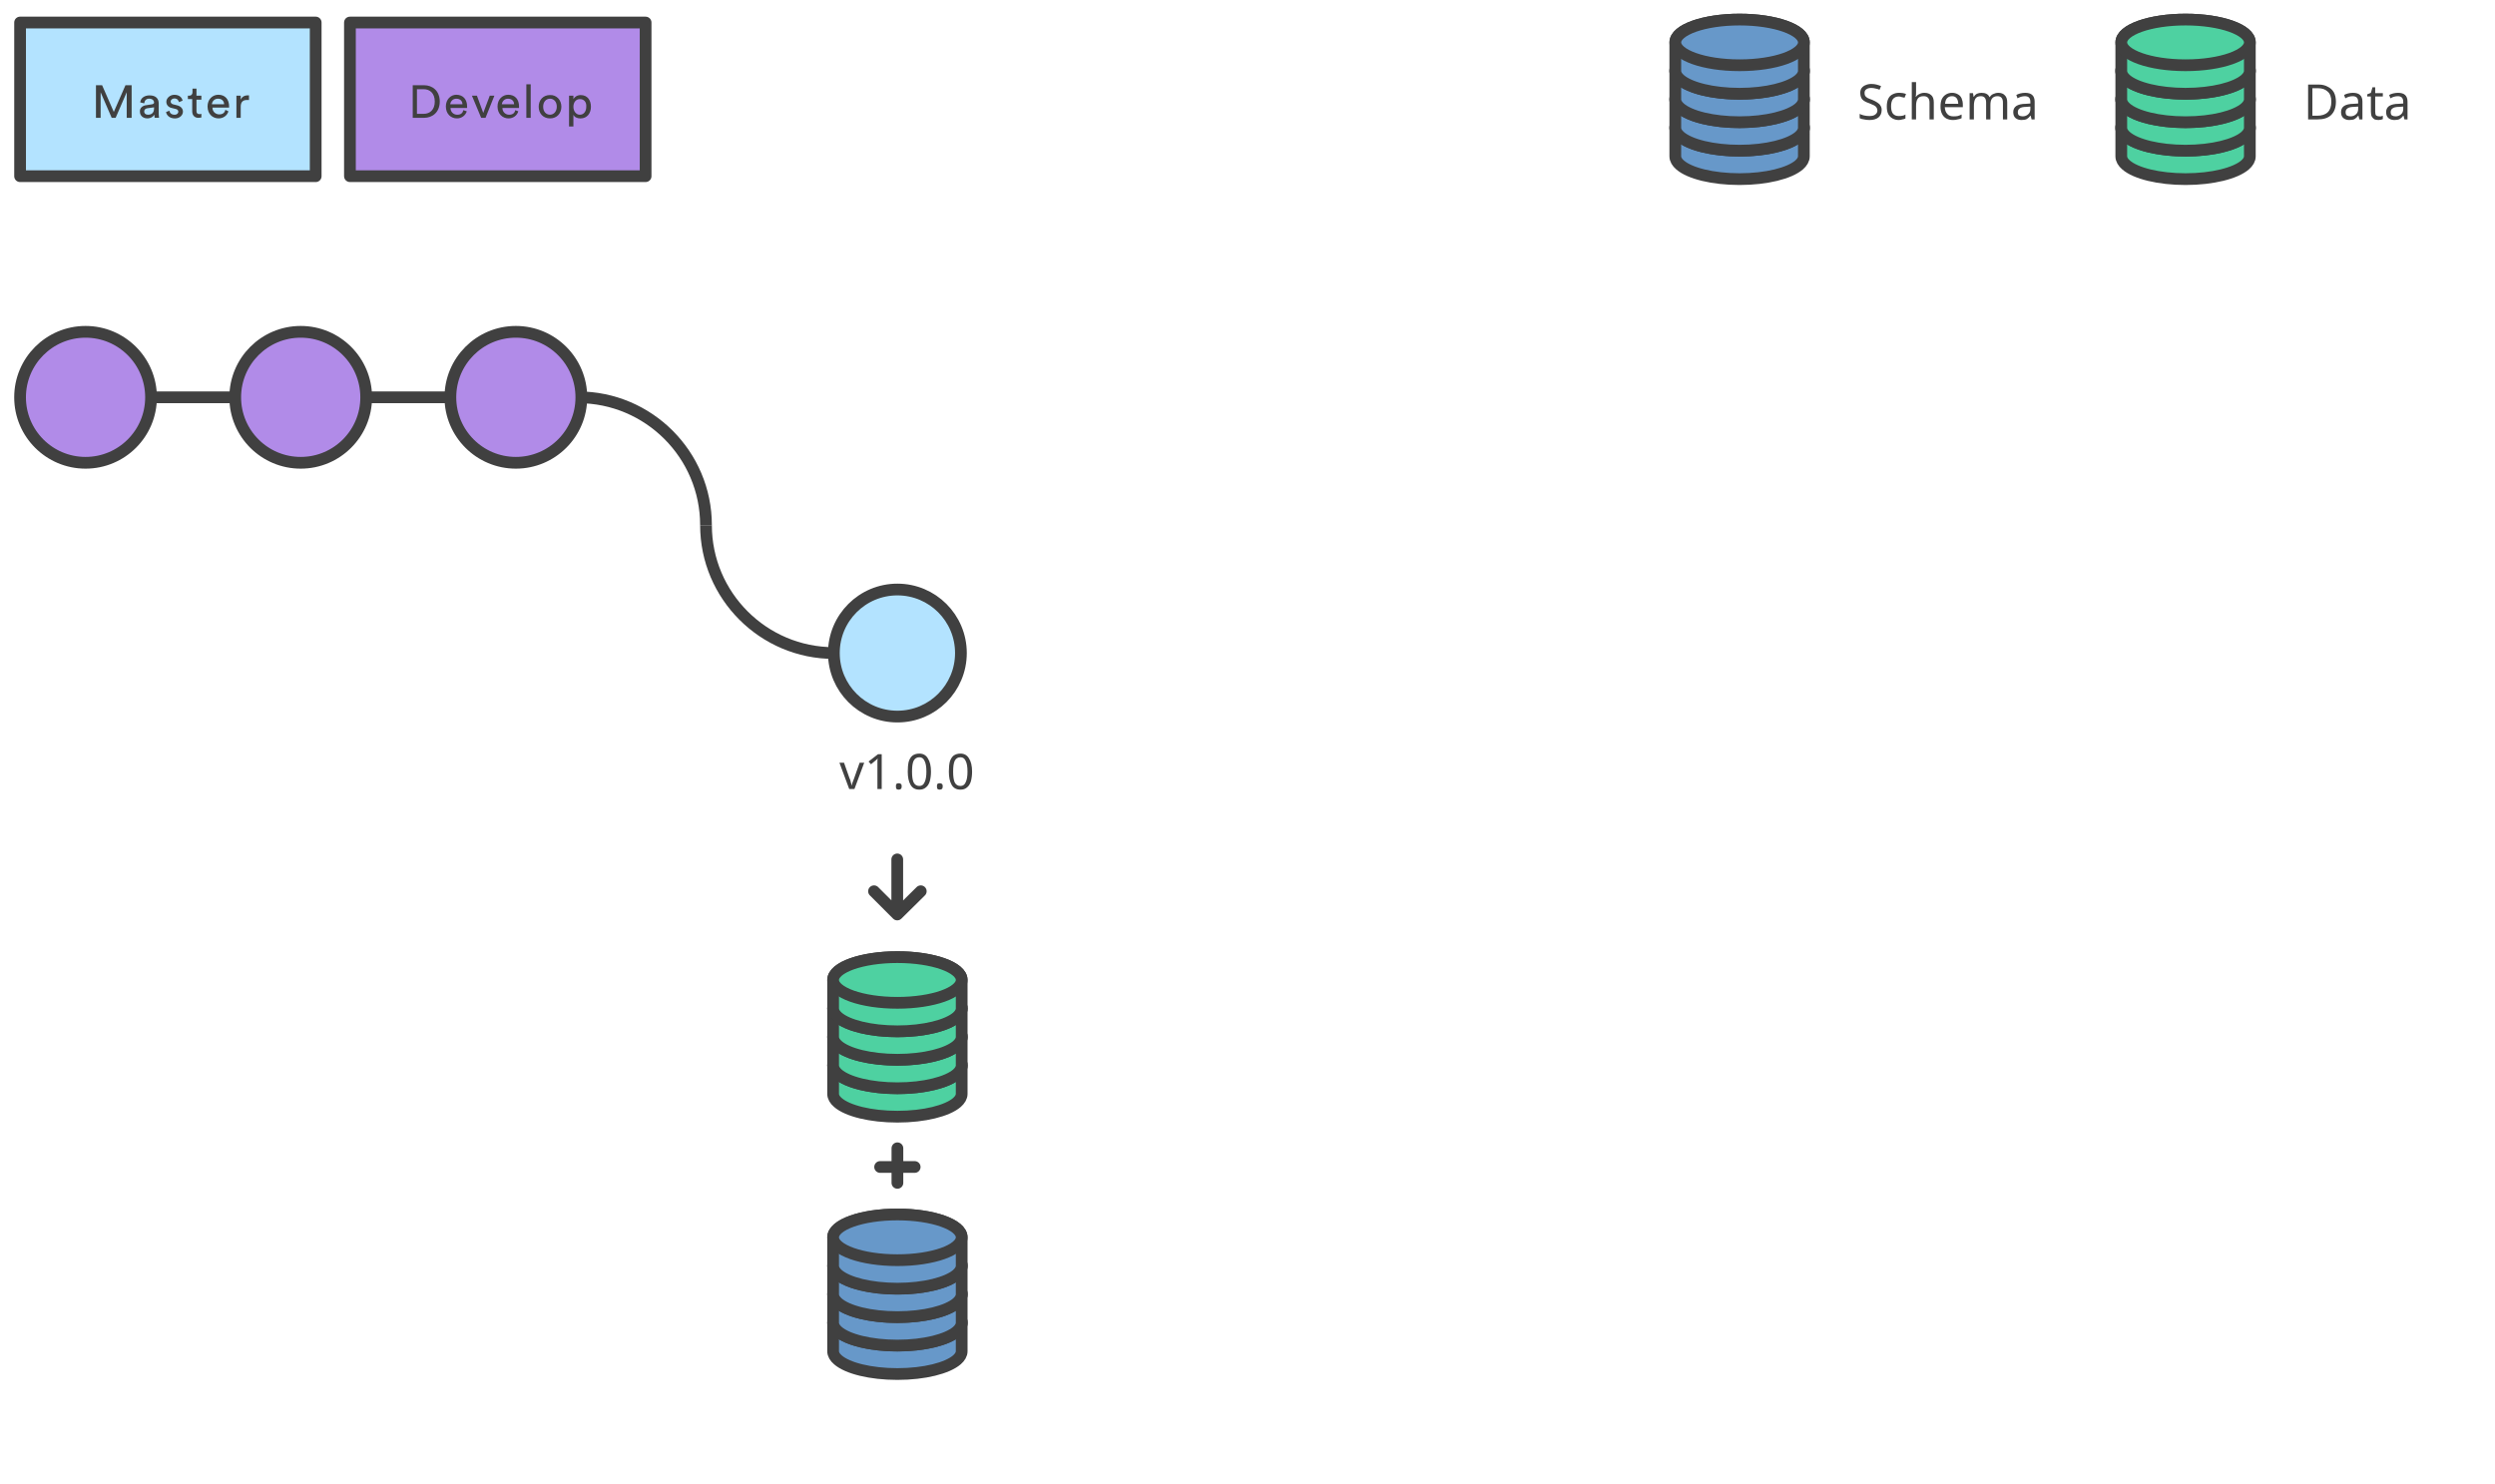
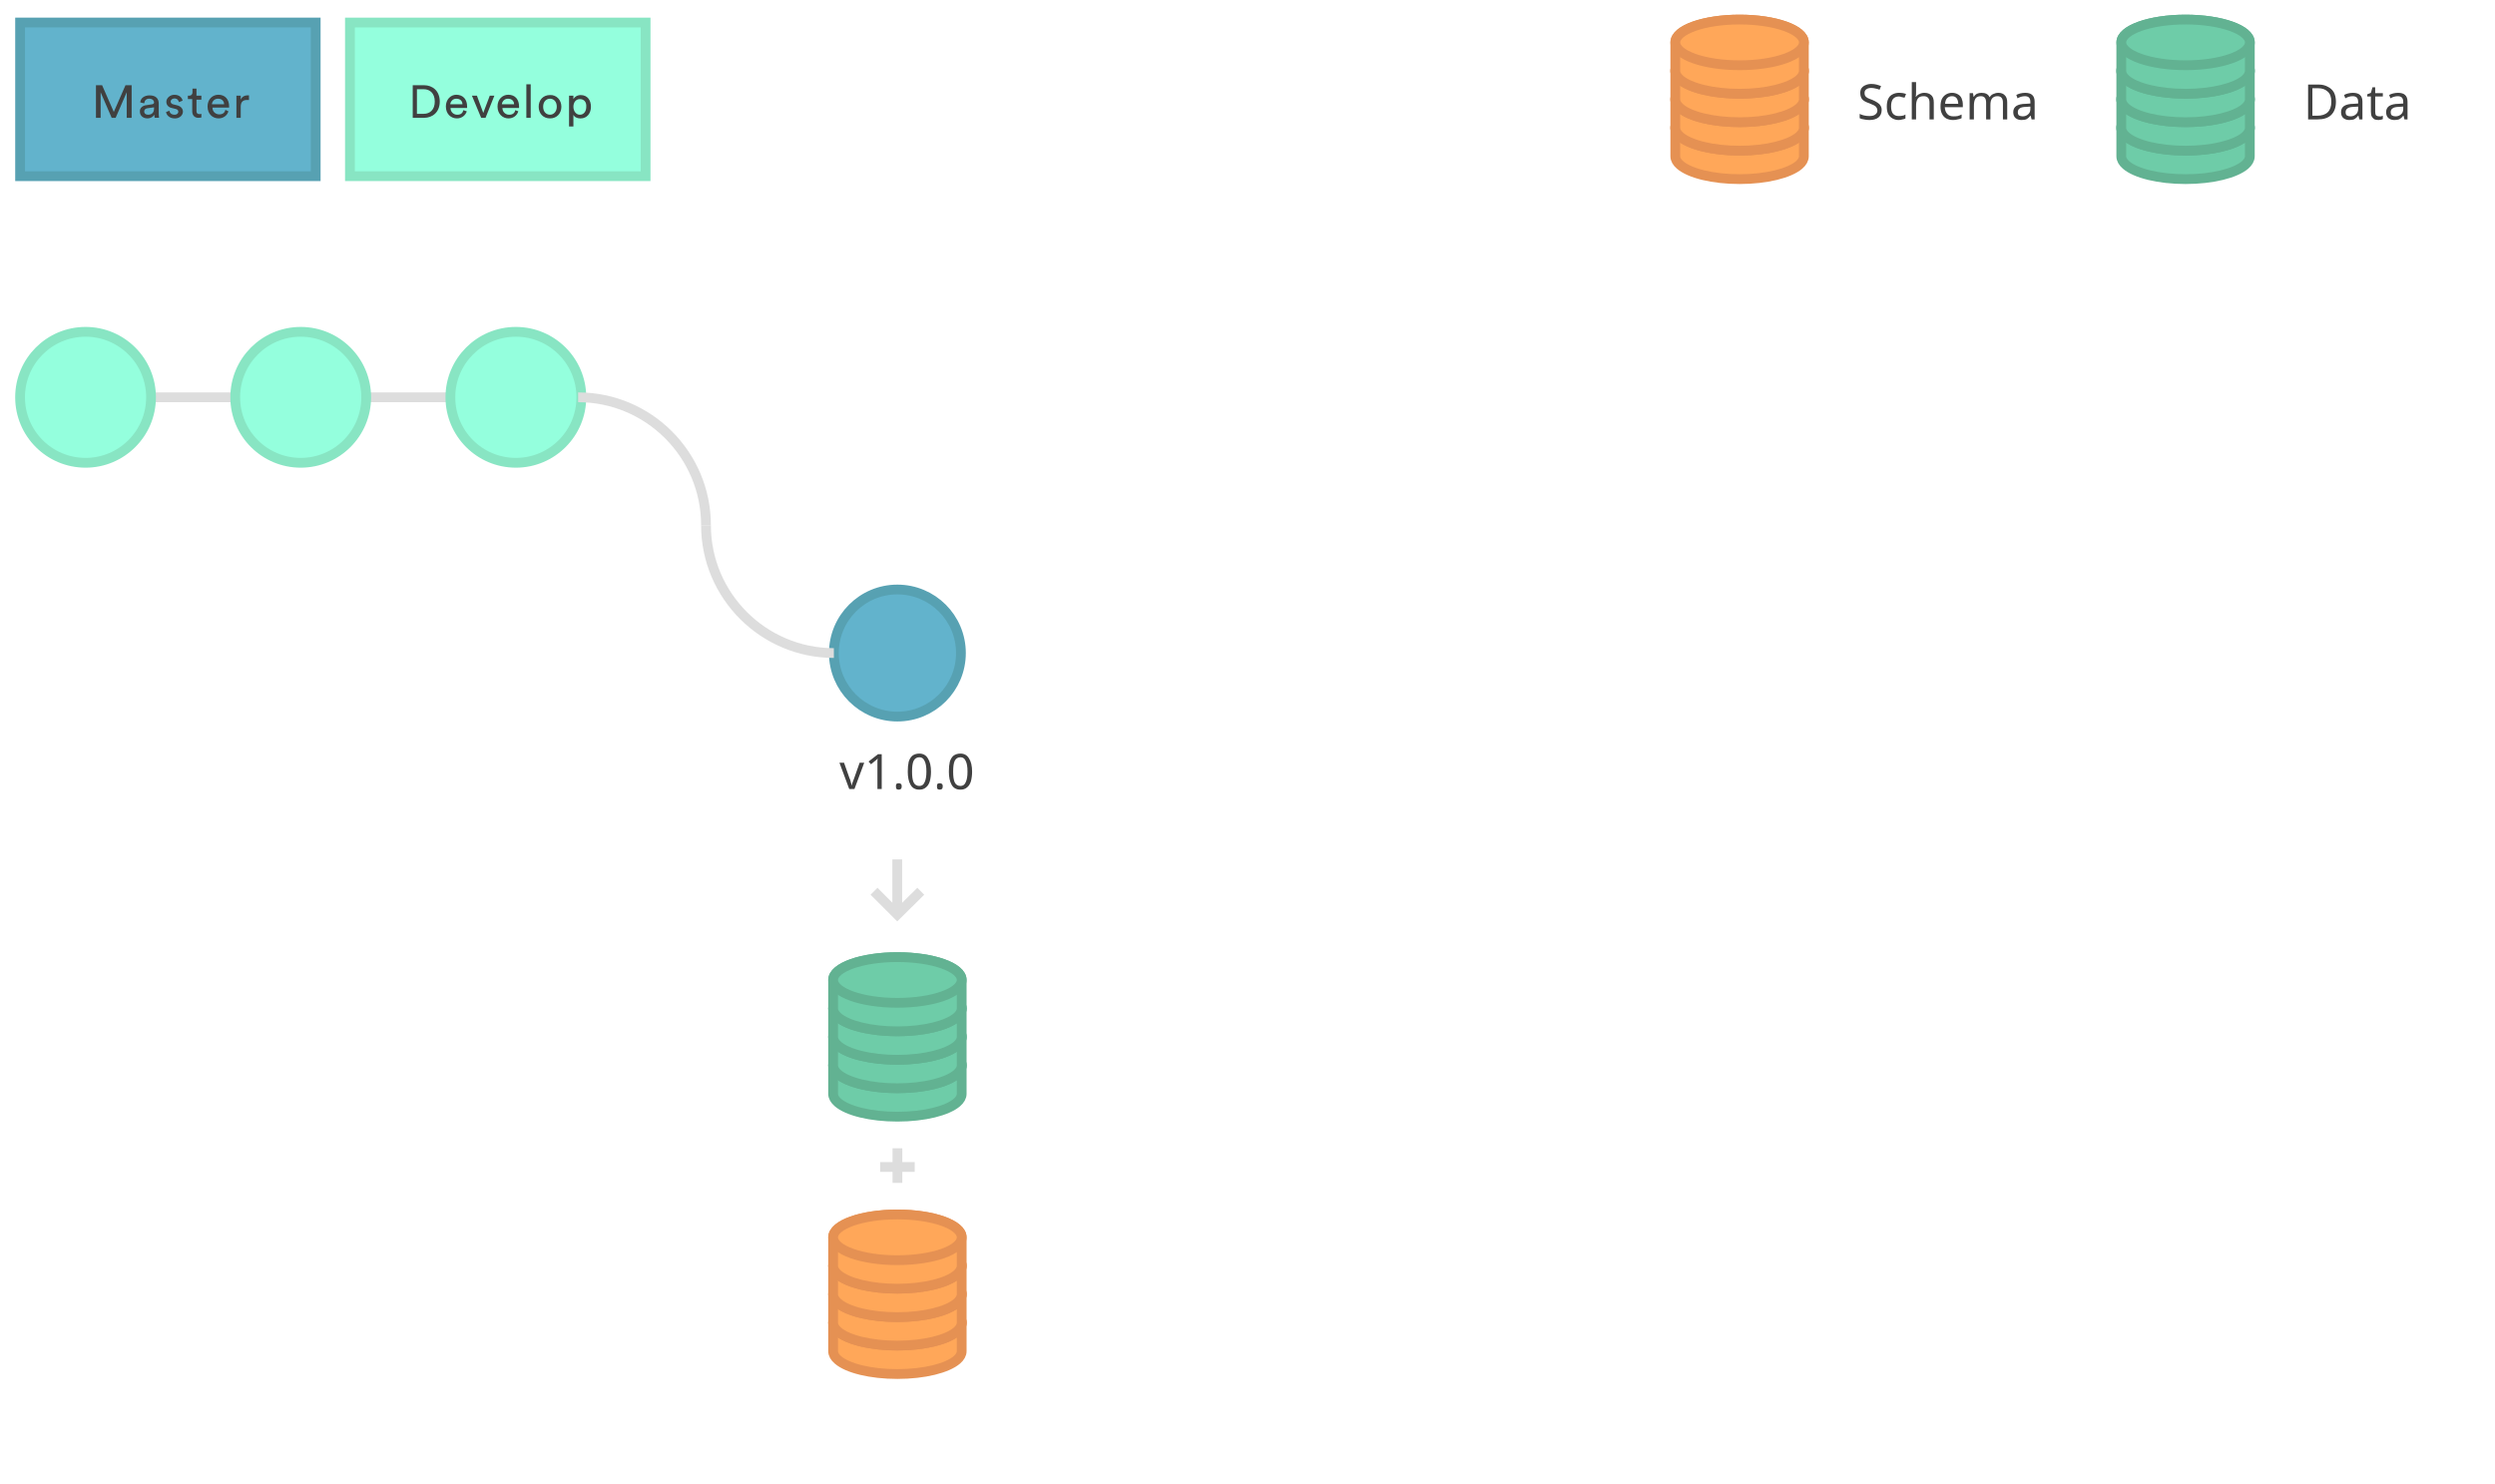
<svg xmlns="http://www.w3.org/2000/svg" version="1.1" id="Layer_1" x="0px" y="0px" width="127.559px" height="75.838px" viewBox="0 0 127.559 75.838" enable-background="new 0 0 127.559 75.838" xml:space="preserve">
  <path fill="none" stroke="#404040" stroke-width="0.6" stroke-miterlimit="10" d="M46.78,33.388h-4.146l0,0" />
-   <path fill="none" stroke="#404040" stroke-width="0.6" stroke-miterlimit="10" d="M27.569,20.313H4.721l0,0" />
-   <circle fill="#B3E3FF" stroke="#404040" stroke-width="0.6" stroke-miterlimit="10" cx="45.88" cy="33.388" r="3.248" />
+   <path fill="none" stroke="#DDDDDD" stroke-width="0.5" stroke-miterlimit="10" d="M27.569,20.313H4.721l0,0" />
+   <circle fill="#62B3CC" stroke="#57A1B2" stroke-width="0.5" stroke-miterlimit="10" cx="45.88" cy="33.388" r="3.248" />
  <g>
-     <path id="repo1_65_" fill="#6798C9" stroke="#404040" stroke-width="0.6" stroke-miterlimit="10" d="M42.594,67.627   c0-0.646,1.471-1.168,3.286-1.168s3.287,0.521,3.287,1.168 M42.594,67.627v1.455c0,0.157,0.088,0.31,0.245,0.442   c0.489,0.429,1.67,0.726,3.041,0.726c1.377,0,2.552-0.302,3.043-0.726c0.156-0.135,0.244-0.285,0.244-0.442v-1.455" />
-     <path fill="#6798C9" stroke="#404040" stroke-width="0.6" stroke-miterlimit="10" d="M49.167,67.627   c0,0.646-1.472,1.168-3.287,1.168s-3.286-0.521-3.286-1.168s1.471-1.168,3.286-1.168C47.697,66.459,49.167,66.981,49.167,67.627z" />
-     <path id="repo1_64_" fill="#6798C9" stroke="#404040" stroke-width="0.6" stroke-miterlimit="10" d="M42.594,66.172   c0-0.646,1.471-1.17,3.286-1.17s3.287,0.522,3.287,1.17 M42.594,66.172v1.455c0,0.156,0.088,0.308,0.245,0.442   c0.489,0.429,1.67,0.726,3.041,0.726c1.377,0,2.552-0.303,3.043-0.726c0.156-0.137,0.244-0.286,0.244-0.442v-1.455" />
-     <path fill="#6798C9" stroke="#404040" stroke-width="0.6" stroke-miterlimit="10" d="M49.167,66.172   c0,0.646-1.472,1.168-3.287,1.168s-3.286-0.521-3.286-1.168s1.471-1.17,3.286-1.17C47.697,65.002,49.167,65.526,49.167,66.172z" />
-     <path id="repo1_63_" fill="#6798C9" stroke="#404040" stroke-width="0.6" stroke-miterlimit="10" d="M42.594,64.717   c0-0.647,1.471-1.17,3.286-1.17s3.287,0.521,3.287,1.17 M42.594,64.717v1.455c0,0.156,0.088,0.308,0.245,0.442   c0.489,0.429,1.67,0.726,3.041,0.726c1.377,0,2.552-0.303,3.043-0.726c0.156-0.137,0.244-0.286,0.244-0.442v-1.455" />
-     <path fill="#6798C9" stroke="#404040" stroke-width="0.6" stroke-miterlimit="10" d="M49.167,64.717   c0,0.646-1.472,1.169-3.287,1.169s-3.286-0.523-3.286-1.169c0-0.647,1.471-1.17,3.286-1.17   C47.697,63.547,49.167,64.069,49.167,64.717z" />
-     <path id="repo1_62_" fill="#6798C9" stroke="#404040" stroke-width="0.6" stroke-miterlimit="10" d="M42.594,63.261   c0-0.646,1.471-1.169,3.286-1.169s3.287,0.521,3.287,1.169 M42.594,63.261v1.456c0,0.154,0.088,0.308,0.245,0.443   c0.489,0.426,1.67,0.726,3.041,0.726c1.377,0,2.552-0.304,3.043-0.726c0.156-0.138,0.244-0.289,0.244-0.443v-1.456" />
-     <path fill="#6798C9" stroke="#404040" stroke-width="0.6" stroke-miterlimit="10" d="M49.167,63.261   c0,0.645-1.472,1.168-3.287,1.168s-3.286-0.521-3.286-1.168c0-0.648,1.471-1.169,3.286-1.169   C47.697,62.092,49.167,62.614,49.167,63.261z" />
+     <path id="repo1_65_" fill="#FFA759" stroke="#E59153" stroke-width="0.5" stroke-miterlimit="10" d="M42.594,67.627   c0-0.646,1.471-1.168,3.286-1.168c1.814,0,3.287,0.521,3.287,1.168 M42.594,67.627v1.455c0,0.157,0.088,0.31,0.245,0.442   c0.489,0.429,1.67,0.726,3.041,0.726c1.377,0,2.552-0.302,3.043-0.726c0.156-0.135,0.244-0.285,0.244-0.442v-1.455" />
+     <path fill="#FFA759" stroke="#E59153" stroke-width="0.5" stroke-miterlimit="10" d="M49.167,67.627   c0,0.646-1.473,1.168-3.287,1.168c-1.815,0-3.286-0.521-3.286-1.168s1.471-1.168,3.286-1.168   C47.697,66.459,49.167,66.981,49.167,67.627z" />
+     <path id="repo1_64_" fill="#FFA759" stroke="#E59153" stroke-width="0.5" stroke-miterlimit="10" d="M42.594,66.172   c0-0.646,1.471-1.17,3.286-1.17c1.814,0,3.287,0.522,3.287,1.17 M42.594,66.172v1.455c0,0.156,0.088,0.308,0.245,0.442   c0.489,0.429,1.67,0.726,3.041,0.726c1.377,0,2.552-0.303,3.043-0.726c0.156-0.137,0.244-0.286,0.244-0.442v-1.455" />
+     <path fill="#FFA759" stroke="#E59153" stroke-width="0.5" stroke-miterlimit="10" d="M49.167,66.172   c0,0.646-1.473,1.168-3.287,1.168c-1.815,0-3.286-0.521-3.286-1.168s1.471-1.17,3.286-1.17   C47.697,65.002,49.167,65.526,49.167,66.172z" />
+     <path id="repo1_63_" fill="#FFA759" stroke="#E59153" stroke-width="0.5" stroke-miterlimit="10" d="M42.594,64.717   c0-0.647,1.471-1.17,3.286-1.17c1.814,0,3.287,0.521,3.287,1.17 M42.594,64.717v1.455c0,0.156,0.088,0.308,0.245,0.442   c0.489,0.429,1.67,0.726,3.041,0.726c1.377,0,2.552-0.303,3.043-0.726c0.156-0.137,0.244-0.286,0.244-0.442v-1.455" />
+     <path fill="#FFA759" stroke="#E59153" stroke-width="0.5" stroke-miterlimit="10" d="M49.167,64.717   c0,0.646-1.473,1.169-3.287,1.169c-1.815,0-3.286-0.523-3.286-1.169c0-0.647,1.471-1.17,3.286-1.17   C47.697,63.547,49.167,64.069,49.167,64.717z" />
+     <path id="repo1_62_" fill="#FFA759" stroke="#E59153" stroke-width="0.5" stroke-miterlimit="10" d="M42.594,63.261   c0-0.646,1.471-1.169,3.286-1.169c1.814,0,3.287,0.521,3.287,1.169 M42.594,63.261v1.456c0,0.154,0.088,0.308,0.245,0.443   c0.489,0.426,1.67,0.726,3.041,0.726c1.377,0,2.552-0.304,3.043-0.726c0.156-0.138,0.244-0.289,0.244-0.443v-1.456" />
+     <path fill="#FFA759" stroke="#E59153" stroke-width="0.5" stroke-miterlimit="10" d="M49.167,63.261   c0,0.646-1.473,1.168-3.287,1.168c-1.815,0-3.286-0.521-3.286-1.168c0-0.648,1.471-1.169,3.286-1.169   C47.697,62.092,49.167,62.614,49.167,63.261z" />
  </g>
  <g>
-     <path id="repo1_61_" fill="#4ED1A1" stroke="#404040" stroke-width="0.6" stroke-linecap="round" stroke-linejoin="round" stroke-miterlimit="10" d="   M42.594,54.47c0-0.646,1.471-1.168,3.286-1.168s3.287,0.52,3.287,1.168 M42.594,54.47v1.454c0,0.158,0.088,0.31,0.245,0.443   c0.489,0.428,1.67,0.725,3.041,0.725c1.377,0,2.552-0.301,3.043-0.725c0.156-0.136,0.244-0.285,0.244-0.443V54.47" />
-     <path fill="#4ED1A1" stroke="#404040" stroke-width="0.6" stroke-linecap="round" stroke-linejoin="round" stroke-miterlimit="10" d="   M49.167,54.47c0,0.645-1.472,1.168-3.287,1.168s-3.286-0.521-3.286-1.168c0-0.648,1.471-1.168,3.286-1.168   C47.697,53.302,49.167,53.823,49.167,54.47z" />
-     <path id="repo1_60_" fill="#4ED1A1" stroke="#404040" stroke-width="0.6" stroke-linecap="round" stroke-linejoin="round" stroke-miterlimit="10" d="   M42.594,53.015c0-0.646,1.471-1.17,3.286-1.17s3.287,0.522,3.287,1.17 M42.594,53.015v1.455c0,0.155,0.088,0.307,0.245,0.442   c0.489,0.428,1.67,0.726,3.041,0.726c1.377,0,2.552-0.304,3.043-0.726c0.156-0.138,0.244-0.287,0.244-0.442v-1.455" />
-     <path fill="#4ED1A1" stroke="#404040" stroke-width="0.6" stroke-linecap="round" stroke-linejoin="round" stroke-miterlimit="10" d="   M49.167,53.015c0,0.646-1.472,1.168-3.287,1.168s-3.286-0.521-3.286-1.168c0-0.647,1.471-1.17,3.286-1.17   C47.697,51.845,49.167,52.367,49.167,53.015z" />
-     <path id="repo1_59_" fill="#4ED1A1" stroke="#404040" stroke-width="0.6" stroke-linecap="round" stroke-linejoin="round" stroke-miterlimit="10" d="   M42.594,51.56c0-0.648,1.471-1.17,3.286-1.17s3.287,0.521,3.287,1.17 M42.594,51.56v1.455c0,0.155,0.088,0.307,0.245,0.442   c0.489,0.429,1.67,0.726,3.041,0.726c1.377,0,2.552-0.304,3.043-0.726c0.156-0.138,0.244-0.287,0.244-0.442V51.56" />
-     <path fill="#4ED1A1" stroke="#404040" stroke-width="0.6" stroke-linecap="round" stroke-linejoin="round" stroke-miterlimit="10" d="   M49.167,51.56c0,0.645-1.472,1.168-3.287,1.168s-3.286-0.523-3.286-1.168c0-0.648,1.471-1.17,3.286-1.17   C47.697,50.39,49.167,50.91,49.167,51.56z" />
-     <path id="repo1_58_" fill="#4ED1A1" stroke="#404040" stroke-width="0.6" stroke-linecap="round" stroke-linejoin="round" stroke-miterlimit="10" d="   M42.594,50.103c0-0.646,1.471-1.168,3.286-1.168s3.287,0.521,3.287,1.168 M42.594,50.103v1.457c0,0.153,0.088,0.307,0.245,0.442   c0.489,0.427,1.67,0.726,3.041,0.726c1.377,0,2.552-0.304,3.043-0.726c0.156-0.138,0.244-0.289,0.244-0.442v-1.457" />
-     <path fill="#4ED1A1" stroke="#404040" stroke-width="0.6" stroke-linecap="round" stroke-linejoin="round" stroke-miterlimit="10" d="   M49.167,50.103c0,0.646-1.472,1.168-3.287,1.168s-3.286-0.521-3.286-1.168c0-0.647,1.471-1.168,3.286-1.168   C47.697,48.935,49.167,49.455,49.167,50.103z" />
+     <path id="repo1_61_" fill="#6ECCA8" stroke="#62B292" stroke-width="0.5" stroke-miterlimit="10" d="M42.594,54.47   c0-0.646,1.471-1.168,3.286-1.168c1.814,0,3.287,0.52,3.287,1.168 M42.594,54.47v1.454c0,0.158,0.088,0.31,0.245,0.443   c0.489,0.428,1.67,0.725,3.041,0.725c1.377,0,2.552-0.301,3.043-0.725c0.156-0.136,0.244-0.285,0.244-0.443V54.47" />
+     <path fill="#6ECCA8" stroke="#62B292" stroke-width="0.5" stroke-miterlimit="10" d="M49.167,54.47   c0,0.646-1.473,1.168-3.287,1.168c-1.815,0-3.286-0.521-3.286-1.168c0-0.648,1.471-1.168,3.286-1.168   C47.697,53.302,49.167,53.823,49.167,54.47z" />
+     <path id="repo1_60_" fill="#6ECCA8" stroke="#62B292" stroke-width="0.5" stroke-miterlimit="10" d="M42.594,53.015   c0-0.646,1.471-1.17,3.286-1.17c1.814,0,3.287,0.522,3.287,1.17 M42.594,53.015v1.455c0,0.155,0.088,0.307,0.245,0.442   c0.489,0.428,1.67,0.726,3.041,0.726c1.377,0,2.552-0.304,3.043-0.726c0.156-0.138,0.244-0.287,0.244-0.442v-1.455" />
+     <path fill="#6ECCA8" stroke="#62B292" stroke-width="0.5" stroke-miterlimit="10" d="M49.167,53.015   c0,0.646-1.473,1.168-3.287,1.168c-1.815,0-3.286-0.521-3.286-1.168c0-0.646,1.471-1.17,3.286-1.17   C47.697,51.845,49.167,52.367,49.167,53.015z" />
+     <path id="repo1_59_" fill="#6ECCA8" stroke="#62B292" stroke-width="0.5" stroke-miterlimit="10" d="M42.594,51.56   c0-0.647,1.471-1.17,3.286-1.17c1.814,0,3.287,0.521,3.287,1.17 M42.594,51.56v1.455c0,0.155,0.088,0.307,0.245,0.442   c0.489,0.429,1.67,0.726,3.041,0.726c1.377,0,2.552-0.304,3.043-0.726c0.156-0.138,0.244-0.287,0.244-0.442V51.56" />
+     <path fill="#6ECCA8" stroke="#62B292" stroke-width="0.5" stroke-miterlimit="10" d="M49.167,51.56   c0,0.646-1.473,1.168-3.287,1.168c-1.815,0-3.286-0.522-3.286-1.168c0-0.647,1.471-1.17,3.286-1.17   C47.697,50.39,49.167,50.91,49.167,51.56z" />
+     <path id="repo1_58_" fill="#6ECCA8" stroke="#62B292" stroke-width="0.5" stroke-miterlimit="10" d="M42.594,50.103   c0-0.646,1.471-1.168,3.286-1.168c1.814,0,3.287,0.521,3.287,1.168 M42.594,50.103v1.457c0,0.153,0.088,0.308,0.245,0.442   c0.489,0.427,1.67,0.726,3.041,0.726c1.377,0,2.552-0.304,3.043-0.726c0.156-0.138,0.244-0.289,0.244-0.442v-1.457" />
+     <path fill="#6ECCA8" stroke="#62B292" stroke-width="0.5" stroke-miterlimit="10" d="M49.167,50.103   c0,0.646-1.473,1.168-3.287,1.168c-1.815,0-3.286-0.521-3.286-1.168c0-0.646,1.471-1.168,3.286-1.168   C47.697,48.935,49.167,49.455,49.167,50.103z" />
  </g>
-   <text transform="matrix(1 0 0 1 42.9177 40.3408)" fill="#404040" font-family="'NettoOT-Bold'" font-size="2.5">v1.0.0</text>
-   <circle fill="#B18BE8" stroke="#404040" stroke-width="0.6" stroke-miterlimit="10" cx="26.374" cy="20.313" r="3.348" />
-   <path fill="none" stroke="#404040" stroke-width="0.6" stroke-linecap="round" stroke-linejoin="round" stroke-miterlimit="10" d="  M45.873,46.519v-2.58 M47.075,45.567l-1.202,1.188l-1.188-1.188" />
+   <text transform="matrix(1 0 0 1 42.9182 40.3408)" fill="#404040" font-family="'NettoOT-Bold'" font-size="2.5">v1.0.0</text>
+   <circle fill="#94FFDD" stroke="#88E5C3" stroke-width="0.5" stroke-miterlimit="10" cx="26.374" cy="20.313" r="3.348" />
+   <path fill="none" stroke="#DDDDDD" stroke-width="0.5" stroke-miterlimit="10" d="M45.873,46.519v-2.58 M47.075,45.567l-1.202,1.188  l-1.188-1.188" />
  <g>
-     <line fill="none" stroke="#404040" stroke-width="0.6" stroke-linecap="round" stroke-linejoin="round" stroke-miterlimit="10" x1="45.881" y1="58.708" x2="45.881" y2="60.476" />
-     <line fill="none" stroke="#404040" stroke-width="0.6" stroke-linecap="round" stroke-linejoin="round" stroke-miterlimit="10" x1="44.997" y1="59.664" x2="46.764" y2="59.664" />
+     <line fill="none" stroke="#DDDDDD" stroke-width="0.5" stroke-miterlimit="10" x1="45.881" y1="58.708" x2="45.881" y2="60.476" />
+     <line fill="none" stroke="#DDDDDD" stroke-width="0.5" stroke-miterlimit="10" x1="44.997" y1="59.664" x2="46.764" y2="59.664" />
  </g>
  <g>
-     <path fill="none" stroke="#404040" stroke-width="0.6" stroke-miterlimit="10" d="M36.095,26.851c0-3.604-2.934-6.538-6.537-6.538" />
-     <path fill="none" stroke="#404040" stroke-width="0.6" stroke-miterlimit="10" d="M36.095,26.851c0,3.604,2.936,6.537,6.537,6.537" />
+     <path fill="none" stroke="#DDDDDD" stroke-width="0.5" stroke-miterlimit="10" d="M36.095,26.851c0-3.604-2.934-6.538-6.537-6.538" />
+     <path fill="none" stroke="#DDDDDD" stroke-width="0.5" stroke-miterlimit="10" d="M36.095,26.851c0,3.604,2.937,6.537,6.537,6.537" />
  </g>
-   <circle fill="#B18BE8" stroke="#404040" stroke-width="0.6" stroke-miterlimit="10" cx="15.374" cy="20.313" r="3.348" />
-   <circle fill="#B18BE8" stroke="#404040" stroke-width="0.6" stroke-miterlimit="10" cx="4.374" cy="20.313" r="3.348" />
-   <path fill="#B18BE8" stroke="#404040" stroke-width="0.6" stroke-linecap="round" stroke-linejoin="round" stroke-miterlimit="10" d="  M17.891,1.152h15.116v7.855H17.891V1.152z" />
-   <path fill="#404040" d="M21.101,6.024V4.357h0.58c0.425,0,0.802,0.283,0.802,0.834c0,0.551-0.377,0.833-0.802,0.833H21.101z   M21.666,5.819c0.31,0,0.562-0.204,0.562-0.628c0-0.427-0.254-0.63-0.562-0.63h-0.349v1.258H21.666z M23.865,5.693  c-0.067,0.204-0.256,0.36-0.502,0.36c-0.302,0-0.568-0.22-0.568-0.612c0-0.359,0.253-0.597,0.532-0.597  c0.347,0,0.554,0.236,0.554,0.597v0.08h-0.848c0,0.201,0.153,0.345,0.347,0.345c0.185,0,0.278-0.093,0.31-0.235L23.865,5.693z   M23.642,5.331c0-0.158-0.105-0.285-0.313-0.285c-0.188,0-0.294,0.145-0.312,0.285H23.642z M24.824,6.024H24.6l-0.473-1.133h0.256  l0.324,0.882l0.333-0.882h0.236L24.824,6.024z M26.499,5.693c-0.062,0.204-0.248,0.36-0.501,0.36c-0.295,0-0.562-0.22-0.562-0.612  c0-0.359,0.252-0.597,0.547-0.597c0.35,0,0.553,0.236,0.553,0.597v0.08h-0.849c0,0.201,0.156,0.345,0.342,0.345  c0.191,0,0.285-0.093,0.316-0.235L26.499,5.693z M26.283,5.331c0-0.158-0.109-0.285-0.314-0.285c-0.188,0-0.295,0.145-0.312,0.285  H26.283z M26.91,6.024V4.31h0.223v1.714H26.91z M28.701,5.455c0,0.347-0.234,0.598-0.58,0.598c-0.35,0-0.58-0.251-0.58-0.598  c0-0.344,0.23-0.596,0.58-0.596C28.453,4.844,28.701,5.113,28.701,5.455z M28.466,5.455c0-0.266-0.16-0.409-0.346-0.409  c-0.188,0-0.35,0.145-0.35,0.409c0,0.267,0.162,0.409,0.35,0.409C28.306,5.865,28.466,5.707,28.466,5.455z M29.093,6.462V4.891  h0.223v0.175c0.062-0.111,0.188-0.205,0.373-0.205c0.35,0,0.523,0.268,0.523,0.596c0,0.332-0.191,0.598-0.539,0.598  c-0.172,0-0.312-0.076-0.357-0.188v0.598h-0.223V6.462z M29.644,5.066c-0.203,0-0.328,0.171-0.328,0.391  c0,0.236,0.143,0.409,0.328,0.409c0.205,0,0.33-0.173,0.33-0.409C29.99,5.22,29.865,5.066,29.644,5.066z" />
-   <path fill="#B3E3FF" stroke="#404040" stroke-width="0.6" stroke-linecap="round" stroke-linejoin="round" stroke-miterlimit="10" d="  M1.027,1.151H16.14v7.857H1.027V1.151z" />
-   <path fill="#404040" d="M6.478,6.024V4.717L5.912,6.024H5.71L5.145,4.717v1.307H4.906V4.356H5.22l0.598,1.367l0.597-1.367H6.73  v1.668H6.478z M7.484,5.377L7.782,5.33c0.062-0.016,0.095-0.047,0.095-0.08c0-0.107-0.078-0.205-0.253-0.205  c-0.155,0-0.234,0.098-0.251,0.238L7.17,5.235c0.017-0.221,0.22-0.359,0.473-0.359c0.346,0,0.471,0.189,0.471,0.408v0.549  c0,0.094,0.018,0.156,0.018,0.189H7.906c0-0.033-0.015-0.08-0.015-0.158c-0.047,0.078-0.157,0.188-0.36,0.188  c-0.233,0-0.378-0.154-0.378-0.346C7.138,5.52,7.296,5.393,7.484,5.377z M7.876,5.535V5.487L7.531,5.535  C7.436,5.551,7.372,5.598,7.372,5.707c0,0.08,0.062,0.158,0.188,0.158C7.735,5.865,7.876,5.787,7.876,5.535z M8.662,5.66  c0.017,0.127,0.108,0.205,0.267,0.205c0.126,0,0.188-0.078,0.188-0.158c0-0.061-0.05-0.125-0.144-0.139L8.786,5.522  C8.613,5.489,8.504,5.364,8.504,5.205c0-0.188,0.188-0.359,0.407-0.359c0.313,0,0.407,0.201,0.426,0.299L9.149,5.221  C9.133,5.16,9.086,5.033,8.912,5.033c-0.108,0-0.188,0.08-0.188,0.158c0,0.061,0.049,0.125,0.127,0.143l0.188,0.047  c0.205,0.045,0.314,0.172,0.314,0.328c0,0.158-0.143,0.346-0.409,0.346c-0.312,0-0.438-0.201-0.454-0.328L8.662,5.66z M10.045,4.891  h0.251v0.205h-0.251v0.58c0,0.111,0.046,0.158,0.154,0.158c0.031,0,0.063,0,0.097-0.016v0.188c-0.018,0-0.079,0.018-0.156,0.018  c-0.188,0-0.313-0.127-0.313-0.332V5.065H9.605V4.891h0.062c0.127,0,0.174-0.08,0.174-0.174V4.53h0.204V4.891z M11.679,5.692  c-0.062,0.205-0.252,0.361-0.503,0.361c-0.3,0-0.565-0.219-0.565-0.613c0-0.359,0.251-0.596,0.551-0.596  c0.347,0,0.551,0.236,0.551,0.596v0.062h-0.851c0,0.205,0.157,0.346,0.347,0.346c0.188,0,0.282-0.094,0.312-0.234L11.679,5.692z   M11.457,5.33c0-0.158-0.109-0.285-0.313-0.285c-0.188,0-0.299,0.145-0.312,0.285H11.457z M12.714,5.112h-0.095  c-0.188,0-0.312,0.094-0.312,0.344v0.568h-0.22V4.893h0.22v0.203c0.078-0.174,0.22-0.221,0.346-0.221h0.077v0.236L12.714,5.112  L12.714,5.112z" />
+   <circle fill="#94FFDD" stroke="#88E5C3" stroke-width="0.5" stroke-miterlimit="10" cx="15.374" cy="20.313" r="3.348" />
+   <circle fill="#94FFDD" stroke="#88E5C3" stroke-width="0.5" stroke-miterlimit="10" cx="4.374" cy="20.313" r="3.348" />
+   <path fill="#94FFDD" stroke="#88E5C3" stroke-width="0.5" stroke-miterlimit="10" d="M17.891,1.152h15.116v7.855H17.891V1.152z" />
+   <path fill="#404040" d="M21.101,6.024V4.357h0.58c0.425,0,0.802,0.283,0.802,0.834c0,0.551-0.377,0.833-0.802,0.833H21.101z   M21.666,5.819c0.31,0,0.562-0.204,0.562-0.628c0-0.427-0.254-0.63-0.562-0.63h-0.35v1.258H21.666z M23.865,5.693  c-0.067,0.204-0.257,0.36-0.503,0.36c-0.302,0-0.567-0.22-0.567-0.612c0-0.359,0.253-0.597,0.532-0.597  c0.347,0,0.554,0.236,0.554,0.597v0.08h-0.848c0,0.201,0.152,0.345,0.347,0.345c0.185,0,0.278-0.093,0.31-0.235L23.865,5.693z   M23.642,5.331c0-0.158-0.104-0.285-0.312-0.285c-0.188,0-0.294,0.145-0.312,0.285H23.642z M24.824,6.024H24.6l-0.473-1.133h0.256  l0.324,0.882l0.333-0.882h0.235L24.824,6.024z M26.499,5.693c-0.062,0.204-0.248,0.36-0.501,0.36c-0.295,0-0.562-0.22-0.562-0.612  c0-0.359,0.252-0.597,0.547-0.597c0.351,0,0.554,0.236,0.554,0.597v0.08h-0.85c0,0.201,0.156,0.345,0.342,0.345  c0.191,0,0.285-0.093,0.316-0.235L26.499,5.693z M26.283,5.331c0-0.158-0.109-0.285-0.314-0.285c-0.188,0-0.295,0.145-0.312,0.285  H26.283z M26.91,6.024V4.31h0.223v1.714H26.91z M28.701,5.455c0,0.347-0.234,0.598-0.58,0.598c-0.351,0-0.58-0.251-0.58-0.598  c0-0.344,0.229-0.596,0.58-0.596C28.453,4.844,28.701,5.113,28.701,5.455z M28.466,5.455c0-0.266-0.16-0.409-0.346-0.409  c-0.188,0-0.351,0.145-0.351,0.409c0,0.267,0.162,0.409,0.351,0.409C28.306,5.865,28.466,5.707,28.466,5.455z M29.093,6.462V4.891  h0.223v0.175c0.062-0.111,0.188-0.205,0.373-0.205c0.351,0,0.523,0.268,0.523,0.596c0,0.332-0.191,0.598-0.539,0.598  c-0.172,0-0.312-0.076-0.357-0.188v0.598h-0.223V6.462z M29.644,5.066c-0.203,0-0.328,0.171-0.328,0.391  c0,0.236,0.144,0.409,0.328,0.409c0.205,0,0.33-0.173,0.33-0.409C29.99,5.22,29.865,5.066,29.644,5.066z" />
+   <path fill="#62B3CC" stroke="#57A1B2" stroke-width="0.5" stroke-miterlimit="10" d="M1.027,1.151H16.14v7.857H1.027V1.151z" />
+   <path fill="#404040" d="M6.478,6.024V4.717L5.912,6.024H5.71L5.145,4.717v1.307H4.906V4.356H5.22l0.598,1.367l0.598-1.367H6.73  v1.668H6.478z M7.484,5.377L7.782,5.33c0.062-0.016,0.095-0.047,0.095-0.08c0-0.107-0.078-0.205-0.253-0.205  c-0.155,0-0.234,0.098-0.251,0.238L7.17,5.235c0.017-0.221,0.22-0.359,0.473-0.359c0.347,0,0.472,0.189,0.472,0.408v0.549  c0,0.094,0.018,0.156,0.018,0.189H7.906c0-0.033-0.016-0.08-0.016-0.158C7.844,5.942,7.734,6.052,7.531,6.052  c-0.233,0-0.379-0.154-0.379-0.346C7.138,5.52,7.296,5.393,7.484,5.377z M7.876,5.535V5.487L7.531,5.535  C7.436,5.551,7.372,5.598,7.372,5.707c0,0.08,0.062,0.158,0.188,0.158C7.735,5.865,7.876,5.787,7.876,5.535z M8.662,5.66  C8.679,5.787,8.77,5.865,8.929,5.865c0.126,0,0.188-0.078,0.188-0.158c0-0.061-0.051-0.125-0.145-0.139L8.786,5.522  C8.613,5.489,8.504,5.364,8.504,5.205c0-0.188,0.188-0.359,0.407-0.359c0.312,0,0.406,0.201,0.426,0.299L9.149,5.221  C9.133,5.16,9.086,5.033,8.912,5.033c-0.108,0-0.188,0.08-0.188,0.158c0,0.061,0.049,0.125,0.127,0.143l0.188,0.047  c0.205,0.045,0.313,0.172,0.313,0.328c0,0.158-0.143,0.346-0.409,0.346c-0.312,0-0.438-0.201-0.453-0.328L8.662,5.66z M10.045,4.891  h0.251v0.205h-0.251v0.58c0,0.111,0.046,0.158,0.154,0.158c0.03,0,0.062,0,0.097-0.016v0.188c-0.019,0-0.079,0.018-0.156,0.018  c-0.188,0-0.312-0.127-0.312-0.332V5.065H9.605V4.891h0.062c0.127,0,0.174-0.08,0.174-0.174V4.53h0.204V4.891z M11.679,5.692  c-0.062,0.205-0.252,0.361-0.503,0.361c-0.3,0-0.565-0.219-0.565-0.613c0-0.359,0.251-0.596,0.552-0.596  c0.347,0,0.551,0.236,0.551,0.596v0.062h-0.852c0,0.205,0.157,0.346,0.348,0.346c0.188,0,0.282-0.094,0.312-0.234L11.679,5.692z   M11.457,5.33c0-0.158-0.109-0.285-0.313-0.285c-0.188,0-0.299,0.145-0.312,0.285H11.457z M12.714,5.112h-0.095  c-0.188,0-0.312,0.094-0.312,0.344v0.568h-0.22V4.893h0.22v0.203c0.078-0.174,0.22-0.221,0.346-0.221h0.077v0.236L12.714,5.112  L12.714,5.112z" />
  <text transform="matrix(1 0 0 1 117.7542 6.1045)" fill="#404040" font-family="'NettoOT-Bold'" font-size="2.5">Data</text>
  <g>
-     <path id="repo1_36_" fill="#4ED1A1" stroke="#404040" stroke-width="0.6" stroke-linecap="round" stroke-linejoin="round" stroke-miterlimit="10" d="   M108.452,6.535c0-0.646,1.472-1.168,3.286-1.168c1.816,0,3.287,0.521,3.287,1.168 M108.452,6.535V7.99   c0,0.158,0.088,0.309,0.245,0.443c0.489,0.428,1.67,0.725,3.041,0.725c1.377,0,2.552-0.301,3.043-0.725   c0.156-0.135,0.244-0.285,0.244-0.443V6.535" />
-     <path fill="#4ED1A1" stroke="#404040" stroke-width="0.6" stroke-linecap="round" stroke-linejoin="round" stroke-miterlimit="10" d="   M115.026,6.535c0,0.646-1.471,1.168-3.287,1.168c-1.814,0-3.286-0.521-3.286-1.168s1.472-1.168,3.286-1.168   C113.555,5.367,115.026,5.889,115.026,6.535z" />
-     <path id="repo1_35_" fill="#4ED1A1" stroke="#404040" stroke-width="0.6" stroke-linecap="round" stroke-linejoin="round" stroke-miterlimit="10" d="   M108.452,5.08c0-0.646,1.472-1.17,3.286-1.17c1.816,0,3.287,0.523,3.287,1.17 M108.452,5.08v1.455c0,0.156,0.088,0.307,0.245,0.443   c0.489,0.428,1.67,0.725,3.041,0.725c1.377,0,2.552-0.303,3.043-0.725c0.156-0.137,0.244-0.287,0.244-0.443V5.08" />
-     <path fill="#4ED1A1" stroke="#404040" stroke-width="0.6" stroke-linecap="round" stroke-linejoin="round" stroke-miterlimit="10" d="   M115.026,5.08c0,0.646-1.471,1.168-3.287,1.168c-1.814,0-3.286-0.521-3.286-1.168s1.472-1.17,3.286-1.17   C113.555,3.91,115.026,4.434,115.026,5.08z" />
-     <path id="repo1_34_" fill="#4ED1A1" stroke="#404040" stroke-width="0.6" stroke-linecap="round" stroke-linejoin="round" stroke-miterlimit="10" d="   M108.452,3.625c0-0.648,1.472-1.17,3.286-1.17c1.816,0,3.287,0.521,3.287,1.17 M108.452,3.625V5.08   c0,0.156,0.088,0.307,0.245,0.443c0.489,0.428,1.67,0.725,3.041,0.725c1.377,0,2.552-0.303,3.043-0.725   c0.156-0.137,0.244-0.287,0.244-0.443V3.625" />
-     <path fill="#4ED1A1" stroke="#404040" stroke-width="0.6" stroke-linecap="round" stroke-linejoin="round" stroke-miterlimit="10" d="   M115.026,3.625c0,0.645-1.471,1.168-3.287,1.168c-1.814,0-3.286-0.523-3.286-1.168c0-0.648,1.472-1.17,3.286-1.17   C113.555,2.455,115.026,2.977,115.026,3.625z" />
-     <path id="repo1_32_" fill="#4ED1A1" stroke="#404040" stroke-width="0.6" stroke-linecap="round" stroke-linejoin="round" stroke-miterlimit="10" d="   M108.452,2.168c0-0.646,1.471-1.168,3.286-1.168c1.816,0,3.287,0.521,3.287,1.168 M108.452,2.168v1.457   c0,0.154,0.088,0.307,0.245,0.443c0.489,0.426,1.67,0.725,3.041,0.725c1.377,0,2.552-0.303,3.043-0.725   c0.156-0.137,0.244-0.289,0.244-0.443V2.168" />
-     <path fill="#4ED1A1" stroke="#404040" stroke-width="0.6" stroke-linecap="round" stroke-linejoin="round" stroke-miterlimit="10" d="   M115.026,2.168c0,0.646-1.471,1.168-3.287,1.168c-1.814,0-3.286-0.521-3.286-1.168S109.923,1,111.739,1   C113.555,1,115.026,1.522,115.026,2.168z" />
+     <path id="repo1_36_" fill="#6ECCA8" stroke="#62B292" stroke-width="0.5" stroke-miterlimit="10" d="M108.452,6.535   c0-0.646,1.472-1.168,3.285-1.168c1.816,0,3.287,0.521,3.287,1.168 M108.452,6.535V7.99c0,0.158,0.088,0.309,0.244,0.443   c0.489,0.428,1.671,0.725,3.041,0.725c1.378,0,2.553-0.301,3.044-0.725c0.155-0.135,0.243-0.285,0.243-0.443V6.535" />
+     <path fill="#6ECCA8" stroke="#62B292" stroke-width="0.5" stroke-miterlimit="10" d="M115.026,6.535   c0,0.646-1.471,1.168-3.287,1.168c-1.813,0-3.285-0.521-3.285-1.168s1.472-1.168,3.285-1.168   C113.555,5.367,115.026,5.889,115.026,6.535z" />
+     <path id="repo1_35_" fill="#6ECCA8" stroke="#62B292" stroke-width="0.5" stroke-miterlimit="10" d="M108.452,5.08   c0-0.646,1.472-1.17,3.285-1.17c1.816,0,3.287,0.523,3.287,1.17 M108.452,5.08v1.455c0,0.156,0.088,0.307,0.244,0.443   c0.489,0.428,1.671,0.725,3.041,0.725c1.378,0,2.553-0.303,3.044-0.725c0.155-0.137,0.243-0.287,0.243-0.443V5.08" />
+     <path fill="#6ECCA8" stroke="#62B292" stroke-width="0.5" stroke-miterlimit="10" d="M115.026,5.08   c0,0.646-1.471,1.168-3.287,1.168c-1.813,0-3.285-0.521-3.285-1.168s1.472-1.17,3.285-1.17   C113.555,3.91,115.026,4.434,115.026,5.08z" />
+     <path id="repo1_34_" fill="#6ECCA8" stroke="#62B292" stroke-width="0.5" stroke-miterlimit="10" d="M108.452,3.625   c0-0.648,1.472-1.17,3.285-1.17c1.816,0,3.287,0.521,3.287,1.17 M108.452,3.625V5.08c0,0.156,0.088,0.307,0.244,0.443   c0.489,0.428,1.671,0.725,3.041,0.725c1.378,0,2.553-0.303,3.044-0.725c0.155-0.137,0.243-0.287,0.243-0.443V3.625" />
+     <path fill="#6ECCA8" stroke="#62B292" stroke-width="0.5" stroke-miterlimit="10" d="M115.026,3.625   c0,0.645-1.471,1.168-3.287,1.168c-1.813,0-3.285-0.523-3.285-1.168c0-0.648,1.472-1.17,3.285-1.17   C113.555,2.455,115.026,2.977,115.026,3.625z" />
+     <path id="repo1_32_" fill="#6ECCA8" stroke="#62B292" stroke-width="0.5" stroke-miterlimit="10" d="M108.452,2.168   c0-0.646,1.471-1.168,3.285-1.168c1.816,0,3.287,0.521,3.287,1.168 M108.452,2.168v1.457c0,0.154,0.088,0.307,0.244,0.443   c0.489,0.426,1.671,0.725,3.041,0.725c1.378,0,2.553-0.303,3.044-0.725c0.155-0.137,0.243-0.289,0.243-0.443V2.168" />
+     <path fill="#6ECCA8" stroke="#62B292" stroke-width="0.5" stroke-miterlimit="10" d="M115.026,2.168   c0,0.646-1.471,1.168-3.287,1.168c-1.813,0-3.285-0.521-3.285-1.168S109.923,1,111.739,1C113.555,1,115.026,1.522,115.026,2.168z" />
  </g>
  <text transform="matrix(1 0 0 1 94.9524 6.1045)" fill="#404040" font-family="'NettoOT-Bold'" font-size="2.5">Schema</text>
  <g>
-     <path id="repo1_40_" fill="#6798C9" stroke="#404040" stroke-width="0.6" stroke-miterlimit="10" d="M85.651,6.535   c0-0.646,1.471-1.168,3.286-1.168c1.816,0,3.287,0.521,3.287,1.168 M85.651,6.535V7.99c0,0.158,0.088,0.309,0.245,0.443   c0.489,0.428,1.67,0.725,3.041,0.725c1.377,0,2.552-0.301,3.043-0.725c0.156-0.135,0.244-0.285,0.244-0.443V6.535" />
-     <path fill="#6798C9" stroke="#404040" stroke-width="0.6" stroke-miterlimit="10" d="M92.225,6.535   c0,0.646-1.471,1.168-3.287,1.168c-1.815,0-3.286-0.521-3.286-1.168s1.471-1.168,3.286-1.168   C90.754,5.367,92.225,5.889,92.225,6.535z" />
-     <path id="repo1_39_" fill="#6798C9" stroke="#404040" stroke-width="0.6" stroke-miterlimit="10" d="M85.651,5.08   c0-0.646,1.471-1.17,3.286-1.17c1.816,0,3.287,0.523,3.287,1.17 M85.651,5.08v1.455c0,0.156,0.088,0.307,0.245,0.443   c0.489,0.428,1.67,0.725,3.041,0.725c1.377,0,2.552-0.303,3.043-0.725c0.156-0.137,0.244-0.287,0.244-0.443V5.08" />
-     <path fill="#6798C9" stroke="#404040" stroke-width="0.6" stroke-miterlimit="10" d="M92.225,5.08c0,0.646-1.471,1.168-3.287,1.168   c-1.815,0-3.286-0.521-3.286-1.168s1.471-1.17,3.286-1.17C90.754,3.91,92.225,4.434,92.225,5.08z" />
-     <path id="repo1_38_" fill="#6798C9" stroke="#404040" stroke-width="0.6" stroke-miterlimit="10" d="M85.651,3.625   c0-0.648,1.471-1.17,3.286-1.17c1.816,0,3.287,0.521,3.287,1.17 M85.651,3.625V5.08c0,0.156,0.088,0.307,0.245,0.443   c0.489,0.428,1.67,0.725,3.041,0.725c1.377,0,2.552-0.303,3.043-0.725c0.156-0.137,0.244-0.287,0.244-0.443V3.625" />
-     <path fill="#6798C9" stroke="#404040" stroke-width="0.6" stroke-miterlimit="10" d="M92.225,3.625   c0,0.645-1.471,1.168-3.287,1.168c-1.815,0-3.286-0.523-3.286-1.168c0-0.648,1.471-1.17,3.286-1.17   C90.754,2.455,92.225,2.977,92.225,3.625z" />
-     <path id="repo1_37_" fill="#6798C9" stroke="#404040" stroke-width="0.6" stroke-miterlimit="10" d="M85.651,2.168   C85.651,1.522,87.121,1,88.938,1s3.287,0.521,3.287,1.168 M85.651,2.168v1.457c0,0.154,0.088,0.307,0.245,0.443   c0.489,0.426,1.67,0.725,3.041,0.725c1.377,0,2.552-0.303,3.043-0.725c0.156-0.137,0.244-0.289,0.244-0.443V2.168" />
-     <path fill="#6798C9" stroke="#404040" stroke-width="0.6" stroke-miterlimit="10" d="M92.225,2.168   c0,0.646-1.471,1.168-3.287,1.168c-1.815,0-3.286-0.521-3.286-1.168S87.121,1,88.938,1S92.225,1.522,92.225,2.168z" />
+     <path id="repo1_40_" fill="#FFA759" stroke="#E59153" stroke-width="0.5" stroke-miterlimit="10" d="M85.651,6.535   c0-0.646,1.472-1.168,3.286-1.168c1.816,0,3.287,0.521,3.287,1.168 M85.651,6.535V7.99c0,0.158,0.088,0.309,0.245,0.443   c0.489,0.428,1.67,0.725,3.041,0.725c1.377,0,2.553-0.301,3.043-0.725c0.156-0.135,0.244-0.285,0.244-0.443V6.535" />
+     <path fill="#FFA759" stroke="#E59153" stroke-width="0.5" stroke-miterlimit="10" d="M92.225,6.535   c0,0.646-1.471,1.168-3.287,1.168c-1.814,0-3.286-0.521-3.286-1.168s1.472-1.168,3.286-1.168   C90.754,5.367,92.225,5.889,92.225,6.535z" />
+     <path id="repo1_39_" fill="#FFA759" stroke="#E59153" stroke-width="0.5" stroke-miterlimit="10" d="M85.651,5.08   c0-0.646,1.472-1.17,3.286-1.17c1.816,0,3.287,0.523,3.287,1.17 M85.651,5.08v1.455c0,0.156,0.088,0.307,0.245,0.443   c0.489,0.428,1.67,0.725,3.041,0.725c1.377,0,2.553-0.303,3.043-0.725c0.156-0.137,0.244-0.287,0.244-0.443V5.08" />
+     <path fill="#FFA759" stroke="#E59153" stroke-width="0.5" stroke-miterlimit="10" d="M92.225,5.08c0,0.646-1.471,1.168-3.287,1.168   c-1.814,0-3.286-0.521-3.286-1.168s1.472-1.17,3.286-1.17C90.754,3.91,92.225,4.434,92.225,5.08z" />
+     <path id="repo1_38_" fill="#FFA759" stroke="#E59153" stroke-width="0.5" stroke-miterlimit="10" d="M85.651,3.625   c0-0.648,1.472-1.17,3.286-1.17c1.816,0,3.287,0.521,3.287,1.17 M85.651,3.625V5.08c0,0.156,0.088,0.307,0.245,0.443   c0.489,0.428,1.67,0.725,3.041,0.725c1.377,0,2.553-0.303,3.043-0.725c0.156-0.137,0.244-0.287,0.244-0.443V3.625" />
+     <path fill="#FFA759" stroke="#E59153" stroke-width="0.5" stroke-miterlimit="10" d="M92.225,3.625   c0,0.645-1.471,1.168-3.287,1.168c-1.814,0-3.286-0.523-3.286-1.168c0-0.648,1.472-1.17,3.286-1.17   C90.754,2.455,92.225,2.977,92.225,3.625z" />
+     <path id="repo1_37_" fill="#FFA759" stroke="#E59153" stroke-width="0.5" stroke-miterlimit="10" d="M85.651,2.168   C85.651,1.522,87.121,1,88.938,1c1.817,0,3.287,0.521,3.287,1.168 M85.651,2.168v1.457c0,0.154,0.088,0.307,0.245,0.443   c0.489,0.426,1.67,0.725,3.041,0.725c1.377,0,2.553-0.303,3.043-0.725c0.156-0.137,0.244-0.289,0.244-0.443V2.168" />
+     <path fill="#FFA759" stroke="#E59153" stroke-width="0.5" stroke-miterlimit="10" d="M92.225,2.168   c0,0.646-1.471,1.168-3.287,1.168c-1.814,0-3.286-0.521-3.286-1.168S87.121,1,88.938,1C90.755,1,92.225,1.522,92.225,2.168z" />
  </g>
</svg>
